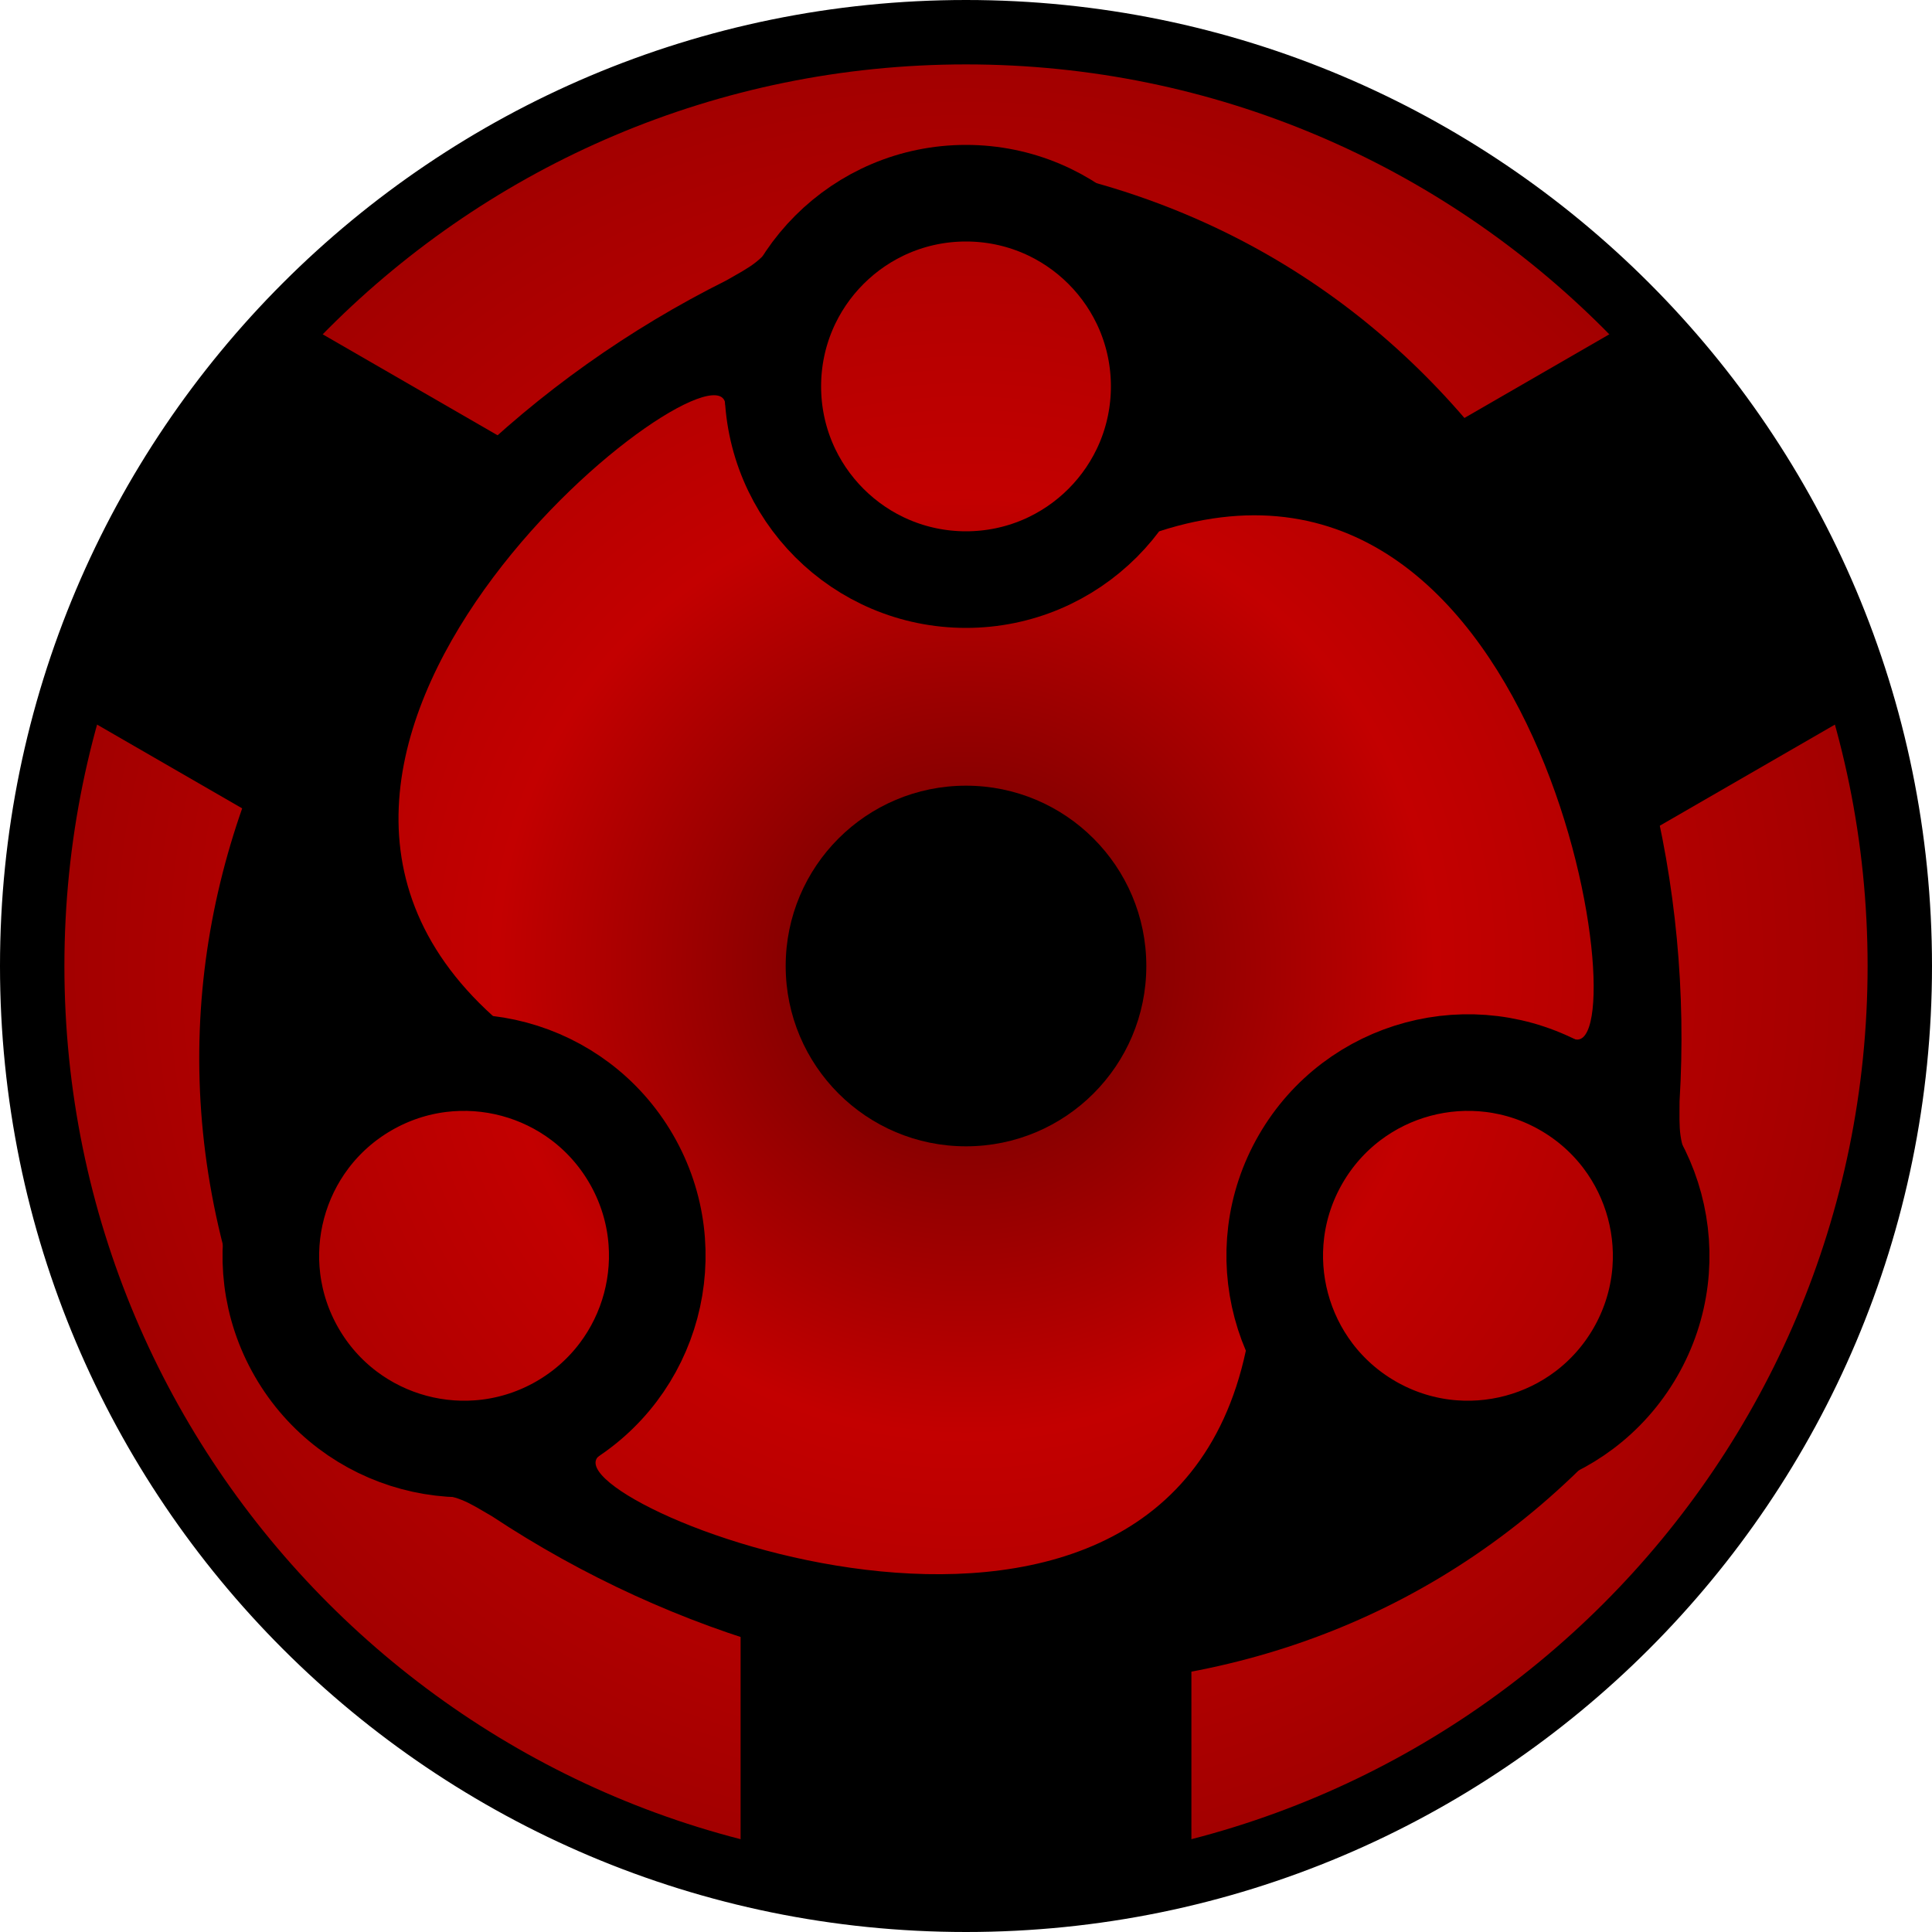
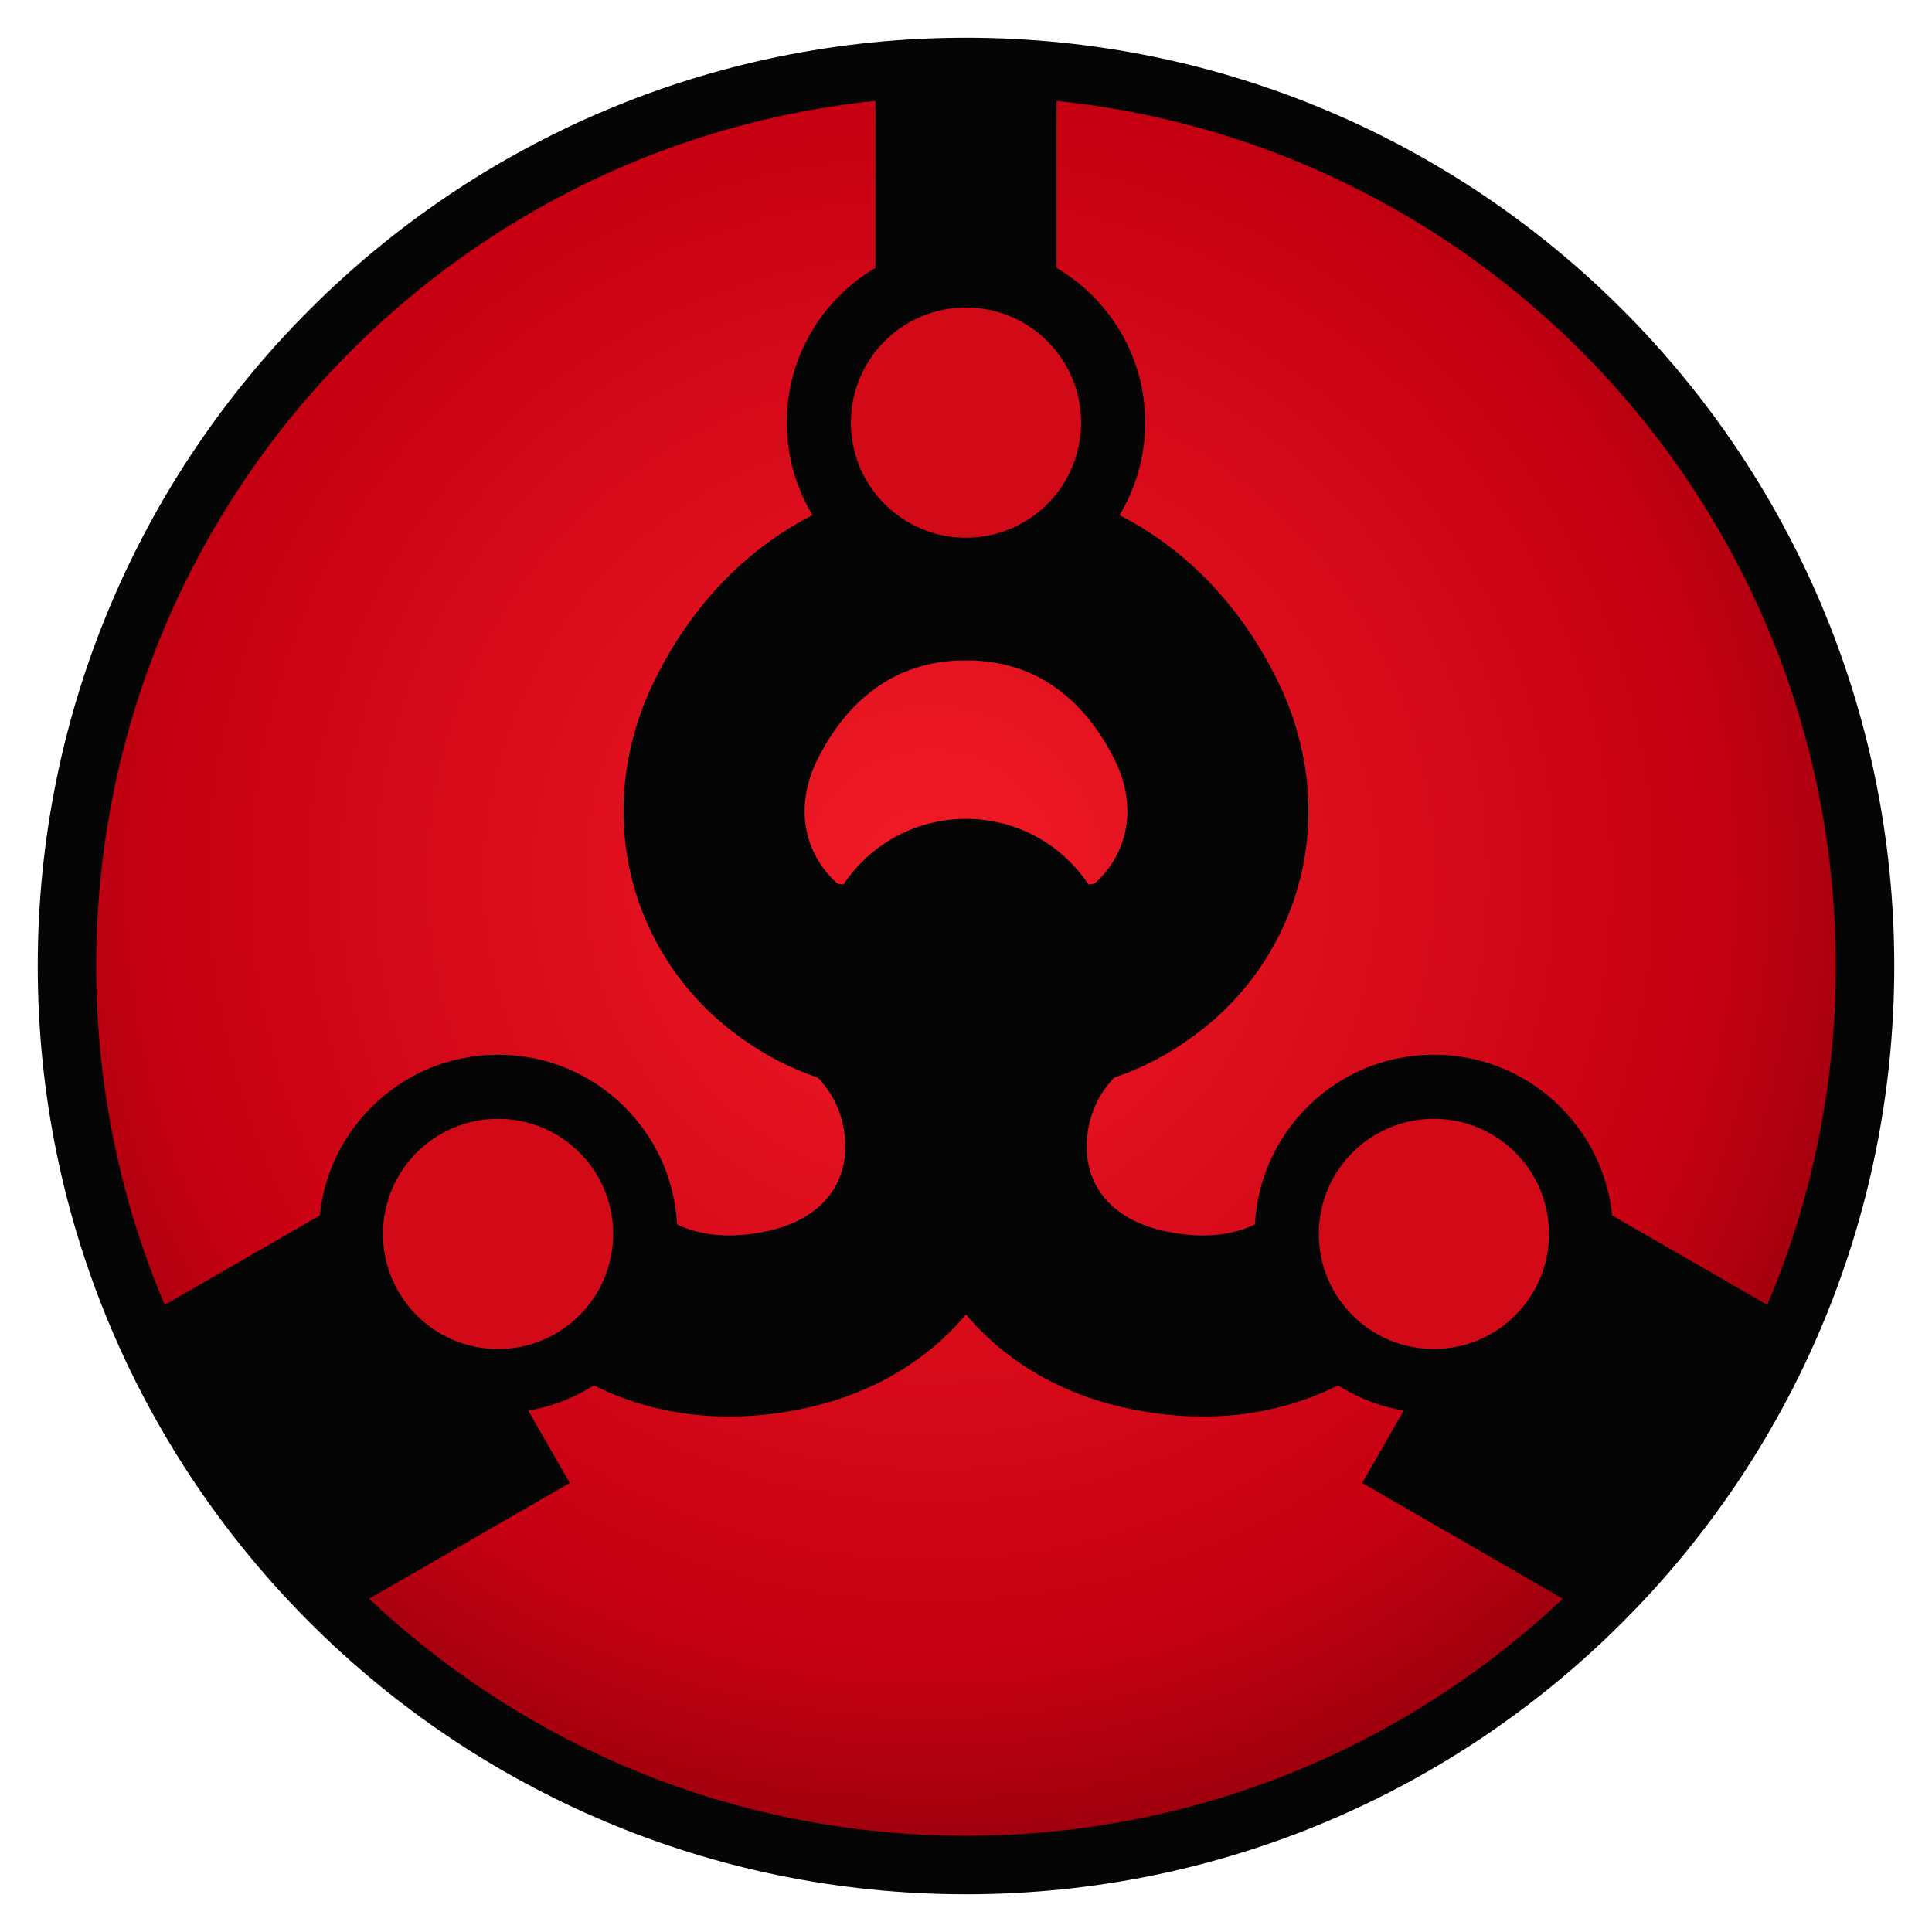
- <svg xmlns="http://www.w3.org/2000/svg" xmlns:xlink="http://www.w3.org/1999/xlink" id="sharingan" width="300" height="300">
-   <defs id="defs">
-     <radialGradient id="gr">
-       <stop offset="0" style="stop-color:#660000;stop-opacity:1" />
-       <stop style="stop-color:#c30000;stop-opacity:1" offset="0.5" />
-       <stop style="stop-color:#a00000;stop-opacity:1" offset="1" />
+ <svg xmlns="http://www.w3.org/2000/svg" viewBox="0 0 512 512" width="512" height="512" role="img" aria-labelledby="title desc">
+   <defs>
+     <radialGradient id="iris-gradient" cx="48%" cy="45%" r="62%">
+       <stop offset="0" stop-color="#f21b26" />
+       <stop offset=".72" stop-color="#c60012" />
+       <stop offset="1" stop-color="#87000b" />
    </radialGradient>
+     <clipPath id="iris-clip">
+       <circle cx="256" cy="256" r="238" />
+     </clipPath>
  </defs>
-   <circle style="fill:url(#gr);stroke:#000;stroke-width:10" cx="150" cy="150" r="145" id="iris" />
-   <g id="tomoe-1">
-     <circle style="fill:none;stroke:#000;stroke-width:15" cx="150" cy="60" r="30" id="tomoe-1a" />
-     <path style="fill:#000" d="M 151.1 24.6 L 174.1 43.1 L 180 82.5 C 240.9 62.8 255 166.9 244.1 161.2 C 255 183.2 264.5 185 262.9 181.9 C 260.5 177.2 260.8 175.4 260.8 171 C 264.9 103.6 227 34 151.1 24.6 z" id="tomoe-1b" />
-     <path style="fill:#000" d="M 115,250 L 115,290 L 150,295 L 185,290 L 185,250 L 115,250 z" id="tomoe-1c" />
+   <circle id="ems-outer-iris" cx="256" cy="256" r="246" fill="#050505" />
+   <circle cx="256" cy="256" r="235" fill="url(#iris-gradient)" stroke="#050505" stroke-width="9" />
+   <g id="ems-straight-tomoe" clip-path="url(#iris-clip)">
+     <g fill="#050505">
+       <path class="ems-radial-bar" d="M232 7h48v91h-48z" />
+       <path class="ems-radial-bar" d="M26 356l78-45 47 82-78 45z" />
+       <path class="ems-radial-bar" d="M361 393l47-82 78 45-47 82z" />
+     </g>
+     <g fill="none" stroke="#050505" stroke-width="48" stroke-linecap="round" stroke-linejoin="round">
+       <path d="M256 151 C286 151 307 169 318 193 C329 218 320 243 301 256 C284 268 264 268 248 257" />
+       <path d="M369 321 C354 347 330 355 305 350 C279 345 264 326 264 304 C264 284 275 267 293 258" />
+       <path d="M143 321 C158 347 182 355 207 350 C233 345 248 326 248 304 C248 284 237 267 219 258" />
+       <path d="M256 151 C226 151 205 169 194 193 C183 218 192 243 211 256 C228 268 248 268 264 257" />
+     </g>
+     <g fill="#d20a18" stroke="#050505" stroke-width="17">
+       <circle class="ems-satellite" cx="256" cy="112" r="39" />
+       <circle class="ems-satellite" cx="132" cy="327" r="39" />
+       <circle class="ems-satellite" cx="380" cy="327" r="39" />
+     </g>
  </g>
-   <use xlink:href="#tomoe-1" transform="rotate(120 150 150)" id="tomoe-2" />
-   <use xlink:href="#tomoe-1" transform="rotate(-120 150 150)" id="tomoe-3" />
-   <circle style="fill:#000" cx="150" cy="150" r="28" id="center" />
+   <circle id="ems-central-pupil" cx="256" cy="256" r="39" fill="#050505" />
</svg>
